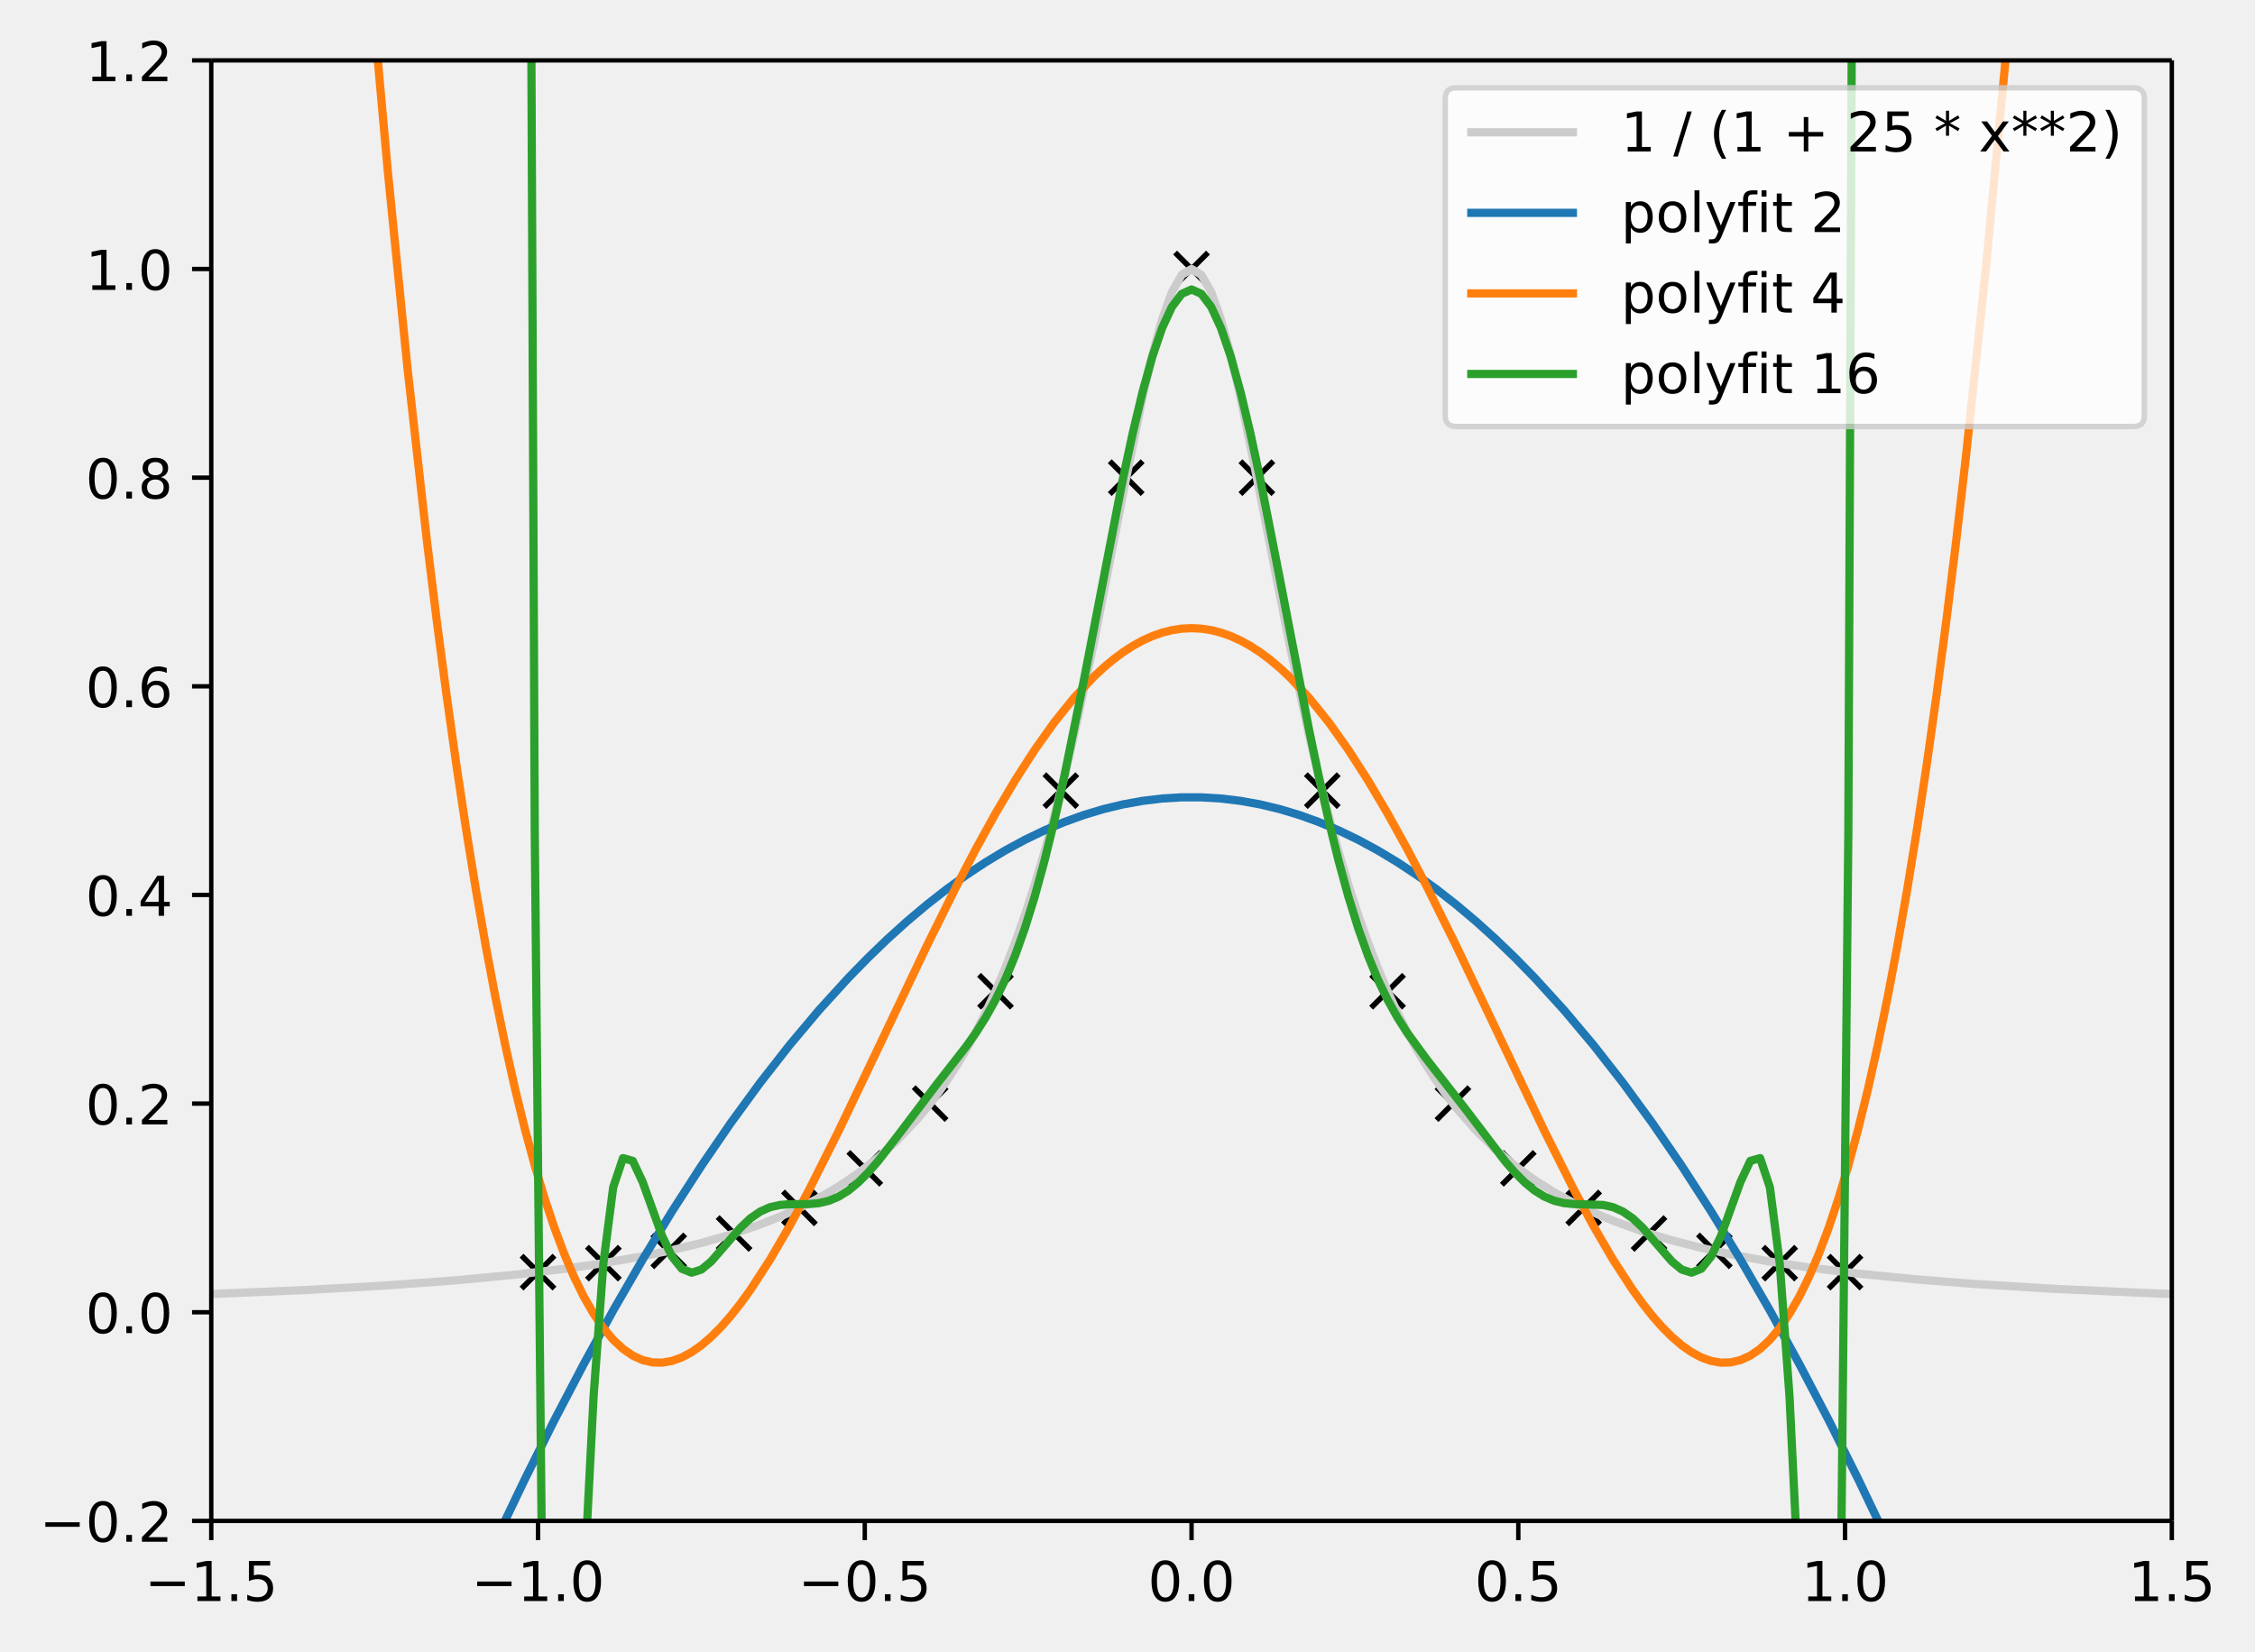
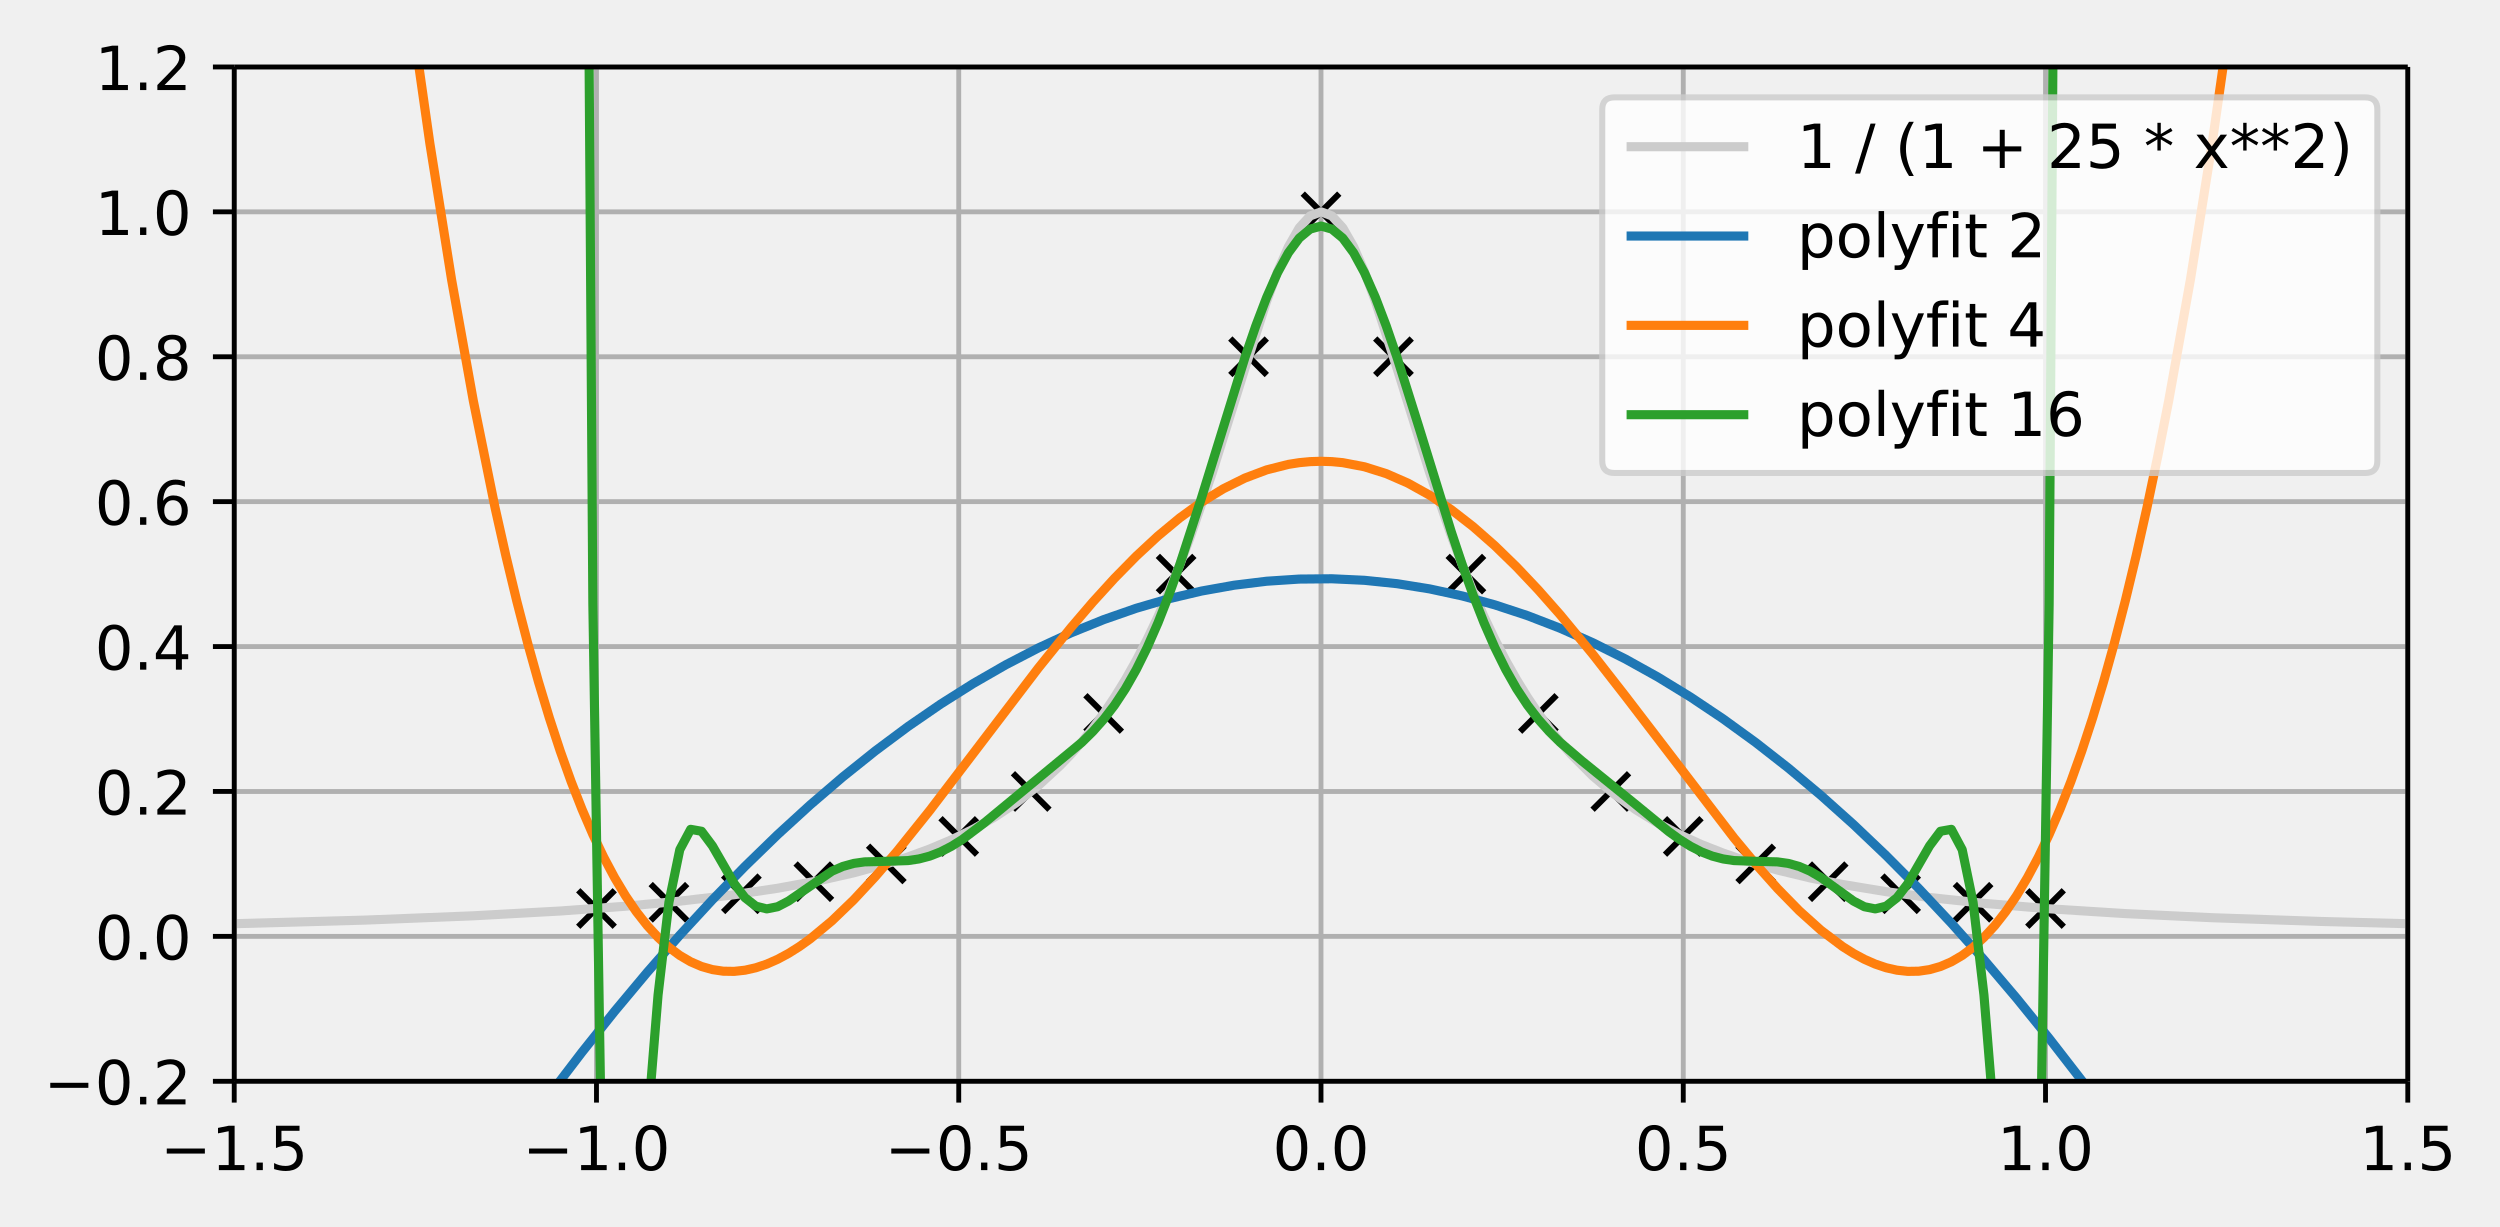
- <svg xmlns="http://www.w3.org/2000/svg" xmlns:xlink="http://www.w3.org/1999/xlink" height="401.319" viewBox="0 0 410.754 300.989" width="547.672">
+ <svg xmlns="http://www.w3.org/2000/svg" xmlns:xlink="http://www.w3.org/1999/xlink" height="268.711" viewBox="0 0 410.754 201.533" width="547.672">
  <defs>
    <style>*{stroke-linecap:butt;stroke-linejoin:round}</style>
  </defs>
  <g id="figure_1">
-     <path d="M0 300.99h410.754V0H0z" fill="none" id="patch_1" />
+     <path d="M0 201.533h410.754V0H0z" fill="none" id="patch_1" />
    <g id="axes_1">
-       <path d="M38.483 277.111h357.12V11H38.483z" fill="none" id="patch_2" />
+       <path d="M38.483 177.655h357.12V11H38.483z" fill="none" id="patch_2" />
      <g id="matplotlib.axis_1">
        <g id="xtick_1">
-           <g id="line2d_1">
-             <defs>
-               <path d="M0 0v3.5" id="m75a2a3ada4" stroke="#000" stroke-width=".8" />
-             </defs>
-             <use x="38.483" xlink:href="#m75a2a3ada4" y="277.111" stroke="#000" stroke-width=".8" />
+           <path clip-path="url(#p2f97c14845)" d="M38.483 177.655V11" fill="none" stroke="#b0b0b0" stroke-linecap="square" stroke-width=".8" id="line2d_1" />
+           <g id="line2d_2">
+             <defs>
+               <path d="M0 0v3.5" id="m88cfa66fb5" stroke="#000" stroke-width=".8" />
+             </defs>
+             <use x="38.483" xlink:href="#m88cfa66fb5" y="177.655" stroke="#000" stroke-width=".8" />
          </g>
          <g id="text_1">
            <defs>
              <path d="M10.594 35.5h62.593v-8.297H10.594z" id="DejaVuSans-8722" />
              <path d="M12.406 8.297h16.11v55.625l-17.532-3.516v8.985l17.438 3.515h9.86V8.296H54.39V0H12.406z" id="DejaVuSans-49" />
              <path d="M10.688 12.406H21V0H10.687z" id="DejaVuSans-46" />
              <path d="M10.797 72.906h38.719v-8.312H19.828v-17.86q2.14.735 4.281 1.094 2.157.36 4.313.36 12.203 0 19.328-6.688 7.14-6.688 7.14-18.11 0-11.765-7.328-18.296-7.328-6.516-20.656-6.516-4.593 0-9.36.781-4.75.782-9.827 2.344v9.922q4.39-2.39 9.078-3.563 4.687-1.171 9.906-1.171 8.453 0 13.375 4.437 4.938 4.438 4.938 12.063 0 7.609-4.938 12.047-4.922 4.453-13.375 4.453-3.953 0-7.89-.875-3.922-.875-8.016-2.735z" id="DejaVuSans-53" />
            </defs>
-             <g transform="matrix(.1 0 0 -.1 26.341 291.71)">
+             <g transform="matrix(.1 0 0 -.1 26.341 192.254)">
              <use xlink:href="#DejaVuSans-8722" />
              <use x="83.789" xlink:href="#DejaVuSans-49" />
              <use x="147.412" xlink:href="#DejaVuSans-46" />
              <use x="179.199" xlink:href="#DejaVuSans-53" />
            </g>
          </g>
        </g>
        <g id="xtick_2">
-           <use x="98.003" xlink:href="#m75a2a3ada4" y="277.111" stroke="#000" stroke-width=".8" id="line2d_2" />
+           <path clip-path="url(#p2f97c14845)" d="M98.003 177.655V11" fill="none" stroke="#b0b0b0" stroke-linecap="square" stroke-width=".8" id="line2d_3" />
+           <use x="98.003" xlink:href="#m88cfa66fb5" y="177.655" stroke="#000" stroke-width=".8" id="line2d_4" />
          <g id="text_2">
            <defs>
              <path d="M31.781 66.406q-7.61 0-11.453-7.5Q16.5 51.422 16.5 36.375q0-14.984 3.828-22.484 3.844-7.5 11.453-7.5 7.672 0 11.5 7.5 3.844 7.5 3.844 22.484 0 15.047-3.844 22.531-3.828 7.5-11.5 7.5zm0 7.813q12.266 0 18.735-9.703 6.468-9.688 6.468-28.141 0-18.406-6.468-28.11-6.47-9.687-18.735-9.687-12.25 0-18.718 9.688-6.47 9.703-6.47 28.109 0 18.453 6.47 28.14Q19.53 74.22 31.78 74.22z" id="DejaVuSans-48" />
            </defs>
-             <g transform="matrix(.1 0 0 -.1 85.861 291.71)">
+             <g transform="matrix(.1 0 0 -.1 85.861 192.254)">
              <use xlink:href="#DejaVuSans-8722" />
              <use x="83.789" xlink:href="#DejaVuSans-49" />
              <use x="147.412" xlink:href="#DejaVuSans-46" />
              <use x="179.199" xlink:href="#DejaVuSans-48" />
            </g>
          </g>
        </g>
        <g id="xtick_3">
-           <use x="157.523" xlink:href="#m75a2a3ada4" y="277.111" stroke="#000" stroke-width=".8" id="line2d_3" />
-           <g transform="matrix(.1 0 0 -.1 145.381 291.71)" id="text_3">
+           <path clip-path="url(#p2f97c14845)" d="M157.523 177.655V11" fill="none" stroke="#b0b0b0" stroke-linecap="square" stroke-width=".8" id="line2d_5" />
+           <use x="157.523" xlink:href="#m88cfa66fb5" y="177.655" stroke="#000" stroke-width=".8" id="line2d_6" />
+           <g transform="matrix(.1 0 0 -.1 145.381 192.254)" id="text_3">
            <use xlink:href="#DejaVuSans-8722" />
            <use x="83.789" xlink:href="#DejaVuSans-48" />
            <use x="147.412" xlink:href="#DejaVuSans-46" />
            <use x="179.199" xlink:href="#DejaVuSans-53" />
          </g>
        </g>
        <g id="xtick_4">
-           <use x="217.043" xlink:href="#m75a2a3ada4" y="277.111" stroke="#000" stroke-width=".8" id="line2d_4" />
-           <g transform="matrix(.1 0 0 -.1 209.091 291.71)" id="text_4">
+           <path clip-path="url(#p2f97c14845)" d="M217.043 177.655V11" fill="none" stroke="#b0b0b0" stroke-linecap="square" stroke-width=".8" id="line2d_7" />
+           <use x="217.043" xlink:href="#m88cfa66fb5" y="177.655" stroke="#000" stroke-width=".8" id="line2d_8" />
+           <g transform="matrix(.1 0 0 -.1 209.091 192.254)" id="text_4">
            <use xlink:href="#DejaVuSans-48" />
            <use x="63.623" xlink:href="#DejaVuSans-46" />
            <use x="95.41" xlink:href="#DejaVuSans-48" />
          </g>
        </g>
        <g id="xtick_5">
-           <use x="276.563" xlink:href="#m75a2a3ada4" y="277.111" stroke="#000" stroke-width=".8" id="line2d_5" />
-           <g transform="matrix(.1 0 0 -.1 268.611 291.71)" id="text_5">
+           <path clip-path="url(#p2f97c14845)" d="M276.563 177.655V11" fill="none" stroke="#b0b0b0" stroke-linecap="square" stroke-width=".8" id="line2d_9" />
+           <use x="276.563" xlink:href="#m88cfa66fb5" y="177.655" stroke="#000" stroke-width=".8" id="line2d_10" />
+           <g transform="matrix(.1 0 0 -.1 268.611 192.254)" id="text_5">
            <use xlink:href="#DejaVuSans-48" />
            <use x="63.623" xlink:href="#DejaVuSans-46" />
            <use x="95.41" xlink:href="#DejaVuSans-53" />
          </g>
        </g>
        <g id="xtick_6">
-           <use x="336.083" xlink:href="#m75a2a3ada4" y="277.111" stroke="#000" stroke-width=".8" id="line2d_6" />
-           <g transform="matrix(.1 0 0 -.1 328.131 291.71)" id="text_6">
+           <path clip-path="url(#p2f97c14845)" d="M336.083 177.655V11" fill="none" stroke="#b0b0b0" stroke-linecap="square" stroke-width=".8" id="line2d_11" />
+           <use x="336.083" xlink:href="#m88cfa66fb5" y="177.655" stroke="#000" stroke-width=".8" id="line2d_12" />
+           <g transform="matrix(.1 0 0 -.1 328.131 192.254)" id="text_6">
            <use xlink:href="#DejaVuSans-49" />
            <use x="63.623" xlink:href="#DejaVuSans-46" />
            <use x="95.41" xlink:href="#DejaVuSans-48" />
          </g>
        </g>
        <g id="xtick_7">
-           <use x="395.603" xlink:href="#m75a2a3ada4" y="277.111" stroke="#000" stroke-width=".8" id="line2d_7" />
-           <g transform="matrix(.1 0 0 -.1 387.651 291.71)" id="text_7">
+           <path clip-path="url(#p2f97c14845)" d="M395.603 177.655V11" fill="none" stroke="#b0b0b0" stroke-linecap="square" stroke-width=".8" id="line2d_13" />
+           <use x="395.603" xlink:href="#m88cfa66fb5" y="177.655" stroke="#000" stroke-width=".8" id="line2d_14" />
+           <g transform="matrix(.1 0 0 -.1 387.651 192.254)" id="text_7">
            <use xlink:href="#DejaVuSans-49" />
            <use x="63.623" xlink:href="#DejaVuSans-46" />
            <use x="95.41" xlink:href="#DejaVuSans-53" />
          </g>
        </g>
      </g>
      <g id="matplotlib.axis_2">
        <g id="ytick_1">
-           <g id="line2d_8">
-             <defs>
-               <path d="M0 0h-3.5" id="m1315af33a7" stroke="#000" stroke-width=".8" />
-             </defs>
-             <use x="38.483" xlink:href="#m1315af33a7" y="277.111" stroke="#000" stroke-width=".8" />
+           <path clip-path="url(#p2f97c14845)" d="M38.483 177.655h357.12" fill="none" stroke="#b0b0b0" stroke-linecap="square" stroke-width=".8" id="line2d_15" />
+           <g id="line2d_16">
+             <defs>
+               <path d="M0 0h-3.5" id="mf40fc03fe9" stroke="#000" stroke-width=".8" />
+             </defs>
+             <use x="38.483" xlink:href="#mf40fc03fe9" y="177.655" stroke="#000" stroke-width=".8" />
          </g>
          <g id="text_8">
            <defs>
              <path d="M19.188 8.297h34.421V0H7.33v8.297q5.609 5.812 15.296 15.594 9.703 9.797 12.188 12.64 4.734 5.313 6.609 9 1.89 3.688 1.89 7.25 0 5.813-4.078 9.469-4.078 3.672-10.625 3.672-4.64 0-9.797-1.61-5.14-1.609-11-4.89v9.969Q13.767 71.78 18.938 73q5.188 1.219 9.485 1.219 11.328 0 18.062-5.672 6.735-5.656 6.735-15.125 0-4.5-1.688-8.531-1.672-4.016-6.125-9.485-1.218-1.422-7.765-8.187-6.532-6.766-18.453-18.922z" id="DejaVuSans-50" />
            </defs>
-             <g transform="matrix(.1 0 0 -.1 7.2 280.91)">
+             <g transform="matrix(.1 0 0 -.1 7.2 181.454)">
              <use xlink:href="#DejaVuSans-8722" />
              <use x="83.789" xlink:href="#DejaVuSans-48" />
              <use x="147.412" xlink:href="#DejaVuSans-46" />
              <use x="179.199" xlink:href="#DejaVuSans-50" />
            </g>
          </g>
        </g>
        <g id="ytick_2">
-           <use x="38.483" xlink:href="#m1315af33a7" y="239.095" stroke="#000" stroke-width=".8" id="line2d_9" />
-           <g transform="matrix(.1 0 0 -.1 15.58 242.894)" id="text_9">
+           <path clip-path="url(#p2f97c14845)" d="M38.483 153.847h357.12" fill="none" stroke="#b0b0b0" stroke-linecap="square" stroke-width=".8" id="line2d_17" />
+           <use x="38.483" xlink:href="#mf40fc03fe9" y="153.847" stroke="#000" stroke-width=".8" id="line2d_18" />
+           <g transform="matrix(.1 0 0 -.1 15.58 157.646)" id="text_9">
            <use xlink:href="#DejaVuSans-48" />
            <use x="63.623" xlink:href="#DejaVuSans-46" />
            <use x="95.41" xlink:href="#DejaVuSans-48" />
          </g>
        </g>
        <g id="ytick_3">
-           <use x="38.483" xlink:href="#m1315af33a7" y="201.079" stroke="#000" stroke-width=".8" id="line2d_10" />
-           <g transform="matrix(.1 0 0 -.1 15.58 204.878)" id="text_10">
+           <path clip-path="url(#p2f97c14845)" d="M38.483 130.04h357.12" fill="none" stroke="#b0b0b0" stroke-linecap="square" stroke-width=".8" id="line2d_19" />
+           <use x="38.483" xlink:href="#mf40fc03fe9" y="130.039" stroke="#000" stroke-width=".8" id="line2d_20" />
+           <g transform="matrix(.1 0 0 -.1 15.58 133.838)" id="text_10">
            <use xlink:href="#DejaVuSans-48" />
            <use x="63.623" xlink:href="#DejaVuSans-46" />
            <use x="95.41" xlink:href="#DejaVuSans-50" />
          </g>
        </g>
        <g id="ytick_4">
-           <use x="38.483" xlink:href="#m1315af33a7" y="163.063" stroke="#000" stroke-width=".8" id="line2d_11" />
+           <path clip-path="url(#p2f97c14845)" d="M38.483 106.231h357.12" fill="none" stroke="#b0b0b0" stroke-linecap="square" stroke-width=".8" id="line2d_21" />
+           <use x="38.483" xlink:href="#mf40fc03fe9" y="106.231" stroke="#000" stroke-width=".8" id="line2d_22" />
          <g id="text_11">
            <defs>
              <path d="M37.797 64.313L12.89 25.39h24.906zm-2.594 8.593H47.61V25.391h10.407v-8.203H47.609V0h-9.812v17.188H4.89v9.515z" id="DejaVuSans-52" />
            </defs>
-             <g transform="matrix(.1 0 0 -.1 15.58 166.862)">
+             <g transform="matrix(.1 0 0 -.1 15.58 110.03)">
              <use xlink:href="#DejaVuSans-48" />
              <use x="63.623" xlink:href="#DejaVuSans-46" />
              <use x="95.41" xlink:href="#DejaVuSans-52" />
            </g>
          </g>
        </g>
        <g id="ytick_5">
-           <use x="38.483" xlink:href="#m1315af33a7" y="125.047" stroke="#000" stroke-width=".8" id="line2d_12" />
+           <path clip-path="url(#p2f97c14845)" d="M38.483 82.423h357.12" fill="none" stroke="#b0b0b0" stroke-linecap="square" stroke-width=".8" id="line2d_23" />
+           <use x="38.483" xlink:href="#mf40fc03fe9" y="82.423" stroke="#000" stroke-width=".8" id="line2d_24" />
          <g id="text_12">
            <defs>
              <path d="M33.016 40.375q-6.641 0-10.532-4.547-3.875-4.531-3.875-12.437 0-7.86 3.875-12.438 3.891-4.562 10.532-4.562 6.64 0 10.515 4.562 3.875 4.578 3.875 12.438 0 7.906-3.875 12.437-3.875 4.547-10.515 4.547zm19.578 30.922v-8.984q-3.719 1.75-7.5 2.671-3.782.938-7.5.938-9.766 0-14.922-6.594-5.14-6.594-5.875-19.922 2.875 4.25 7.219 6.516 4.359 2.266 9.578 2.266 10.984 0 17.36-6.672 6.374-6.657 6.374-18.125 0-11.235-6.64-18.032-6.641-6.78-17.672-6.78-12.657 0-19.344 9.687-6.688 9.703-6.688 28.109 0 17.281 8.204 27.563 8.203 10.28 22.015 10.28 3.719 0 7.5-.734t7.89-2.187z" id="DejaVuSans-54" />
            </defs>
-             <g transform="matrix(.1 0 0 -.1 15.58 128.846)">
+             <g transform="matrix(.1 0 0 -.1 15.58 86.222)">
              <use xlink:href="#DejaVuSans-48" />
              <use x="63.623" xlink:href="#DejaVuSans-46" />
              <use x="95.41" xlink:href="#DejaVuSans-54" />
            </g>
          </g>
        </g>
        <g id="ytick_6">
-           <use x="38.483" xlink:href="#m1315af33a7" y="87.031" stroke="#000" stroke-width=".8" id="line2d_13" />
+           <path clip-path="url(#p2f97c14845)" d="M38.483 58.615h357.12" fill="none" stroke="#b0b0b0" stroke-linecap="square" stroke-width=".8" id="line2d_25" />
+           <use x="38.483" xlink:href="#mf40fc03fe9" y="58.615" stroke="#000" stroke-width=".8" id="line2d_26" />
          <g id="text_13">
            <defs>
              <path d="M31.781 34.625q-7.031 0-11.062-3.766-4.016-3.765-4.016-10.343 0-6.594 4.016-10.36Q24.75 6.391 31.78 6.391q7.032 0 11.078 3.78 4.063 3.798 4.063 10.345 0 6.578-4.031 10.343-4.016 3.766-11.11 3.766zm-9.86 4.188q-6.343 1.562-9.89 5.906Q8.5 49.079 8.5 55.329q0 8.733 6.219 13.812 6.234 5.078 17.062 5.078 10.89 0 17.094-5.078 6.203-5.079 6.203-13.813 0-6.25-3.547-10.61-3.531-4.343-9.828-5.906 7.125-1.656 11.094-6.5 3.984-4.828 3.984-11.796 0-10.61-6.468-16.282-6.47-5.656-18.532-5.656-12.047 0-18.531 5.656-6.469 5.672-6.469 16.282 0 6.968 4 11.797 4.016 4.843 11.14 6.5zM18.314 54.39q0-5.657 3.53-8.828 3.548-3.172 9.938-3.172 6.36 0 9.938 3.172 3.593 3.171 3.593 8.828 0 5.672-3.593 8.843-3.578 3.172-9.938 3.172-6.39 0-9.937-3.172-3.532-3.172-3.532-8.843z" id="DejaVuSans-56" />
            </defs>
-             <g transform="matrix(.1 0 0 -.1 15.58 90.83)">
+             <g transform="matrix(.1 0 0 -.1 15.58 62.414)">
              <use xlink:href="#DejaVuSans-48" />
              <use x="63.623" xlink:href="#DejaVuSans-46" />
              <use x="95.41" xlink:href="#DejaVuSans-56" />
            </g>
          </g>
        </g>
        <g id="ytick_7">
-           <use x="38.483" xlink:href="#m1315af33a7" y="49.015" stroke="#000" stroke-width=".8" id="line2d_14" />
-           <g transform="matrix(.1 0 0 -.1 15.58 52.814)" id="text_14">
+           <path clip-path="url(#p2f97c14845)" d="M38.483 34.807h357.12" fill="none" stroke="#b0b0b0" stroke-linecap="square" stroke-width=".8" id="line2d_27" />
+           <use x="38.483" xlink:href="#mf40fc03fe9" y="34.807" stroke="#000" stroke-width=".8" id="line2d_28" />
+           <g transform="matrix(.1 0 0 -.1 15.58 38.606)" id="text_14">
            <use xlink:href="#DejaVuSans-49" />
            <use x="63.623" xlink:href="#DejaVuSans-46" />
            <use x="95.41" xlink:href="#DejaVuSans-48" />
          </g>
        </g>
        <g id="ytick_8">
-           <use x="38.483" xlink:href="#m1315af33a7" y="10.999" stroke="#000" stroke-width=".8" id="line2d_15" />
+           <path clip-path="url(#p2f97c14845)" d="M38.483 11h357.12" fill="none" stroke="#b0b0b0" stroke-linecap="square" stroke-width=".8" id="line2d_29" />
+           <use x="38.483" xlink:href="#mf40fc03fe9" y="10.999" stroke="#000" stroke-width=".8" id="line2d_30" />
          <g transform="matrix(.1 0 0 -.1 15.58 14.798)" id="text_15">
            <use xlink:href="#DejaVuSans-49" />
            <use x="63.623" xlink:href="#DejaVuSans-46" />
            <use x="95.41" xlink:href="#DejaVuSans-50" />
          </g>
        </g>
      </g>
-       <g id="line2d_16">
+       <g id="line2d_31">
        <defs>
-           <path d="M-3 3l6-6m-6 0l6 6" id="m78d2aa4b4c" stroke="#000" />
+           <path d="M-3 3l6-6m-6 0l6 6" id="m0c14b95875" stroke="#000" />
        </defs>
-         <g clip-path="url(#p981ac615dd)" stroke="#000">
-           <use x="98.003" xlink:href="#m78d2aa4b4c" y="231.784" />
-           <use x="109.907" xlink:href="#m78d2aa4b4c" y="230.15" />
-           <use x="121.811" xlink:href="#m78d2aa4b4c" y="227.914" />
-           <use x="133.715" xlink:href="#m78d2aa4b4c" y="224.75" />
-           <use x="145.619" xlink:href="#m78d2aa4b4c" y="220.087" />
-           <use x="157.523" xlink:href="#m78d2aa4b4c" y="212.877" />
-           <use x="169.427" xlink:href="#m78d2aa4b4c" y="201.079" />
-           <use x="181.331" xlink:href="#m78d2aa4b4c" y="180.609" />
-           <use x="193.235" xlink:href="#m78d2aa4b4c" y="144.055" />
-           <use x="205.139" xlink:href="#m78d2aa4b4c" y="87.031" />
-           <use x="217.043" xlink:href="#m78d2aa4b4c" y="49.015" />
-           <use x="228.947" xlink:href="#m78d2aa4b4c" y="87.031" />
-           <use x="240.851" xlink:href="#m78d2aa4b4c" y="144.055" />
-           <use x="252.755" xlink:href="#m78d2aa4b4c" y="180.609" />
-           <use x="264.659" xlink:href="#m78d2aa4b4c" y="201.079" />
-           <use x="276.563" xlink:href="#m78d2aa4b4c" y="212.877" />
-           <use x="288.467" xlink:href="#m78d2aa4b4c" y="220.087" />
-           <use x="300.371" xlink:href="#m78d2aa4b4c" y="224.75" />
-           <use x="312.275" xlink:href="#m78d2aa4b4c" y="227.914" />
-           <use x="324.179" xlink:href="#m78d2aa4b4c" y="230.15" />
-           <use x="336.083" xlink:href="#m78d2aa4b4c" y="231.784" />
+         <g clip-path="url(#p2f97c14845)" stroke="#000">
+           <use x="98.003" xlink:href="#m0c14b95875" y="149.269" />
+           <use x="109.907" xlink:href="#m0c14b95875" y="148.245" />
+           <use x="121.811" xlink:href="#m0c14b95875" y="146.845" />
+           <use x="133.715" xlink:href="#m0c14b95875" y="144.863" />
+           <use x="145.619" xlink:href="#m0c14b95875" y="141.943" />
+           <use x="157.523" xlink:href="#m0c14b95875" y="137.428" />
+           <use x="169.427" xlink:href="#m0c14b95875" y="130.039" />
+           <use x="181.331" xlink:href="#m0c14b95875" y="117.22" />
+           <use x="193.235" xlink:href="#m0c14b95875" y="94.327" />
+           <use x="205.139" xlink:href="#m0c14b95875" y="58.615" />
+           <use x="217.043" xlink:href="#m0c14b95875" y="34.807" />
+           <use x="228.947" xlink:href="#m0c14b95875" y="58.615" />
+           <use x="240.851" xlink:href="#m0c14b95875" y="94.327" />
+           <use x="252.755" xlink:href="#m0c14b95875" y="117.22" />
+           <use x="264.659" xlink:href="#m0c14b95875" y="130.039" />
+           <use x="276.563" xlink:href="#m0c14b95875" y="137.428" />
+           <use x="288.467" xlink:href="#m0c14b95875" y="141.943" />
+           <use x="300.371" xlink:href="#m0c14b95875" y="144.863" />
+           <use x="312.275" xlink:href="#m0c14b95875" y="146.845" />
+           <use x="324.179" xlink:href="#m0c14b95875" y="148.245" />
+           <use x="336.083" xlink:href="#m0c14b95875" y="149.269" />
        </g>
      </g>
-       <path clip-path="url(#p981ac615dd)" d="M38.483 235.775l17.856-.762 14.285-.814 12.499-.927 10.713-1.019 8.928-1.065 7.143-1.038 7.142-1.252 5.357-1.117 5.357-1.305 5.357-1.539 5.356-1.828 3.572-1.416 3.57-1.606 3.572-1.828 3.571-2.093 3.571-2.406 3.572-2.783 3.57-3.235 3.572-3.782 1.786-2.13 1.785-2.314 1.786-2.515 1.785-2.736 1.786-2.981 1.786-3.251 1.785-3.549 1.786-3.875 1.785-4.234 1.786-4.624 1.786-5.05 1.785-5.507 1.786-5.996 1.785-6.51 1.786-7.038 1.786-7.571 3.57-16.635 5.358-27.358 3.57-17.636 1.786-7.74 1.786-6.536 1.786-4.976 1.785-3.12 1.786-1.063 1.785 1.063 1.786 3.12 1.786 4.976 1.785 6.536 1.786 7.74 3.571 17.636 5.357 27.358 3.571 16.635 1.786 7.57 1.785 7.04 1.786 6.509 1.785 5.996 1.786 5.507 1.786 5.05 1.785 4.624 1.786 4.234 1.785 3.875 1.786 3.549 1.786 3.25 1.785 2.982 1.786 2.736 1.785 2.515 1.786 2.313 3.571 4.097 3.571 3.495 3.572 2.999 3.57 2.586 3.572 2.243 3.571 1.954 3.571 1.713 3.572 1.506 5.356 1.941 5.357 1.628 5.357 1.378 5.357 1.175 7.142 1.315 7.143 1.087 8.928 1.112 10.713 1.06 10.714.84 14.285.872 16.07.74 5.357.205" fill="none" stroke="#ccc" stroke-linecap="square" stroke-width="1.5" id="line2d_17" />
-       <path clip-path="url(#p981ac615dd)" d="M80.661 301.99l4.247-9.617 5.357-11.687 5.357-11.204 5.357-10.72 5.357-10.236 5.356-9.752 5.357-9.27 5.357-8.785 5.357-8.302 5.357-7.818 5.356-7.335 5.357-6.851 5.357-6.367 5.357-5.884 3.571-3.654 3.571-3.44 3.571-3.223 3.572-3.01 3.57-2.793 3.572-2.58 3.571-2.364 3.571-2.15 3.572-1.934 3.57-1.72 3.572-1.504 3.571-1.29 3.571-1.074 3.572-.86 3.57-.645 3.572-.43 3.571-.214h3.571l3.572.215 3.57.43 3.572.644 3.571.86 3.571 1.075 3.572 1.29 3.57 1.504 3.572 1.72 3.571 1.934 3.571 2.149 3.572 2.364 3.57 2.58 3.572 2.794 3.571 3.009 3.571 3.224 3.572 3.439 3.57 3.654 5.358 5.884 5.356 6.367 5.357 6.851 5.357 7.335 5.357 7.818 5.357 8.302 5.356 8.785 5.357 9.27 5.357 9.752 5.357 10.236 5.357 10.72 5.356 11.204 5.357 11.687 4.247 9.616" fill="none" stroke="#1f77b4" stroke-linecap="square" stroke-width="1.5" id="line2d_18" />
-       <path clip-path="url(#p981ac615dd)" d="M67.745-1l2.879 32.025 3.57 35.767 3.572 31.788 1.786 14.475 1.785 13.566 1.786 12.686 1.785 11.833 1.786 11.009 1.786 10.21 1.785 9.44 1.786 8.694 1.785 7.975 1.786 7.28 1.786 6.614 1.785 5.969 1.786 5.35 1.785 4.754 1.786 4.183 1.786 3.636 1.785 3.11 1.786 2.607 1.785 2.127 1.786 1.668 1.786 1.231 1.785.816 1.786.42 1.785.046 1.786-.309 1.786-.644 1.785-.96 1.786-1.256 1.785-1.535 1.786-1.794 1.786-2.037 1.785-2.262 1.786-2.47 3.571-5.496 3.571-6.13 3.571-6.643 5.357-10.667 7.143-14.965 8.928-18.791 5.356-10.795 3.572-6.837 3.57-6.468 3.572-6.038 3.571-5.553 3.571-5.017 3.572-4.438 3.57-3.819 1.786-1.667 1.786-1.502 1.786-1.332 1.785-1.16 1.786-.986 1.785-.809 1.786-.63 1.786-.453 1.785-.271 1.786-.09 1.785.09 1.786.271 1.786.452 1.785.631 1.786.81 1.785.985 1.786 1.16 1.786 1.332 1.785 1.502 1.786 1.667 3.571 3.82 3.571 4.437 3.571 5.017 3.572 5.553 3.57 6.038 3.572 6.468 3.571 6.837 5.357 10.795 7.142 15.002 8.928 18.754 5.357 10.667 3.571 6.642 3.572 6.131 3.57 5.496 1.786 2.47 1.786 2.262 1.786 2.037 1.785 1.794 1.786 1.535 1.785 1.257 1.786.96 1.786.643 1.785.31 1.786-.046 1.785-.42 1.786-.817 1.786-1.231 1.785-1.668 1.786-2.127 1.785-2.608 1.786-3.11 1.786-3.635 1.785-4.183 1.786-4.754 1.785-5.35 1.786-5.97 1.786-6.612 1.785-7.281 1.786-7.975 1.785-8.694 1.786-9.44 1.786-10.21 1.785-11.009 1.786-11.833 1.785-12.686 1.786-13.566 1.786-14.475 1.785-15.41 3.571-33.749 3.572-37.846L366.34-1" fill="none" stroke="#ff7f0e" stroke-linecap="square" stroke-width="1.5" id="line2d_19" />
-       <path clip-path="url(#p981ac615dd)" d="M96.744-1l.664 152.972 1.487 150.017m6.906 0l.535-12.57 1.785-34.959 1.786-24.303 1.785-13.81 1.786-5.333 1.786.507 1.785 3.816 3.571 9.89 1.786 3.721 1.786 2.224 1.785.714 1.786-.567 1.785-1.484 5.357-6.174 1.786-1.675 1.785-1.237 1.786-.79 1.786-.407 1.785-.138 3.571-.032 1.786-.171 1.786-.426 1.785-.751 1.786-1.111 1.785-1.467 1.786-1.79 1.786-2.053 3.57-4.607 7.143-9.435 5.357-6.868 1.786-2.526 1.785-2.81 1.786-3.206 1.785-3.716 1.786-4.324 1.786-5.012 1.785-5.754 1.786-6.517 1.785-7.262 1.786-7.95 3.571-17.548 7.143-36.839 1.785-8.31 1.786-7.488 1.785-6.455 1.786-5.232 1.786-3.855 1.785-2.36 1.786-.796 1.785.795 1.786 2.361 1.786 3.855 1.785 5.232 1.786 6.455 1.785 7.489 1.786 8.31 3.571 18.16 5.357 27.68 1.786 8.545 1.785 7.951 1.786 7.262 1.785 6.517 1.786 5.754 1.786 5.012 1.785 4.324 1.786 3.716 1.785 3.207 1.786 2.81 3.571 4.874 7.143 9.156 7.142 9.405 1.786 2.053 1.785 1.79 1.786 1.467 1.785 1.11 1.786.752 1.786.426 1.785.171 5.357.17 1.786.407 1.785.79 1.786 1.237 1.785 1.675 5.357 6.174 1.786 1.484 1.785.567 1.786-.714 1.786-2.224 1.785-3.722 3.571-9.89 1.786-3.815 1.786-.507 1.785 5.334 1.786 13.81 1.785 24.302 2.321 47.53m6.906 0l1.487-150.018L337.341-1" fill="none" stroke="#2ca02c" stroke-linecap="square" stroke-width="1.5" id="line2d_20" />
-       <path d="M38.483 277.111V11" fill="none" stroke="#000" stroke-linecap="square" stroke-width=".8" id="patch_3" />
-       <path d="M395.603 277.111V11" fill="none" stroke="#000" stroke-linecap="square" stroke-width=".8" id="patch_4" />
-       <path d="M38.483 277.111h357.12" fill="none" stroke="#000" stroke-linecap="square" stroke-width=".8" id="patch_5" />
+       <path clip-path="url(#p2f97c14845)" d="M38.483 151.768l21.427-.592 17.856-.708 14.285-.788 10.713-.785 8.928-.832 8.928-1.056 7.143-1.063 7.142-1.323 5.357-1.215 5.357-1.463 3.571-1.145 3.571-1.31 3.571-1.507 3.572-1.743 3.57-2.026 3.572-2.368 3.571-2.784 3.571-3.288 1.786-1.867 1.786-2.036 1.785-2.223 1.786-2.426 1.785-2.652 1.786-2.896 1.786-3.163 1.785-3.449 1.786-3.755 1.785-4.076 1.786-4.408 1.786-4.742 3.57-10.417 5.358-17.134 3.57-11.045 1.786-4.847 1.786-4.093 1.786-3.116 1.785-1.954 1.786-.666 1.785.666 1.786 1.954 1.786 3.116 1.785 4.093 1.786 4.847 3.571 11.045 5.357 17.134 3.571 10.417 1.786 4.742 1.785 4.408 1.786 4.076 1.785 3.755 1.786 3.45 1.786 3.162 1.785 2.896 1.786 2.652 1.785 2.426 1.786 2.223 1.786 2.036 3.57 3.58 3.572 3.024 3.571 2.566 3.571 2.189 3.572 1.877 3.57 1.62 3.572 1.404 3.571 1.225 5.357 1.559 5.357 1.291 5.357 1.08 7.142 1.184 7.142.957 8.928.958 10.714.893 12.5.792 14.284.677 17.856.617 14.285.37" fill="none" stroke="#ccc" stroke-linecap="square" stroke-width="1.5" id="line2d_32" />
+       <path clip-path="url(#p2f97c14845)" d="M74.346 202.533l5.206-7.698 5.356-7.622 5.357-7.32 5.357-7.015 5.357-6.714 5.357-6.41 5.356-6.108 5.357-5.805 5.357-5.502 5.357-5.2 5.357-4.896 5.356-4.593 5.357-4.29 5.357-3.988 5.357-3.685 5.357-3.382 5.356-3.08 5.357-2.775 5.357-2.474 5.357-2.17 5.357-1.868 5.356-1.565 5.357-1.262 5.357-.959 5.357-.656 5.357-.353 5.356-.05 5.357.252 5.357.555 5.357.858 5.357 1.16 5.356 1.465 5.357 1.766 5.357 2.07 5.357 2.372 5.357 2.676 5.356 2.978 5.357 3.28 5.357 3.585 5.357 3.887 5.357 4.19 5.356 4.492 5.357 4.795 5.357 5.098 5.357 5.401 5.357 5.704 5.356 6.007 5.357 6.31 5.357 6.612 5.357 6.915 5.357 7.219 5.356 7.52 6.991 10.273" fill="none" stroke="#1f77b4" stroke-linecap="square" stroke-width="1.5" id="line2d_33" />
+       <path clip-path="url(#p2f97c14845)" d="M67.122-1l3.502 24.54 3.57 22.4 3.572 19.908 3.571 17.56 1.786 7.945 1.785 7.411 1.786 6.895 1.786 6.394 1.785 5.911 1.786 5.445 1.785 4.995 1.786 4.56 1.786 4.141 1.785 3.738 1.786 3.35 1.785 2.978 1.786 2.62 1.786 2.277 1.785 1.947 1.786 1.633 1.785 1.332 1.786 1.045 1.786.771 1.785.51 1.786.264 1.785.029 1.786-.194 1.786-.403 1.785-.6 1.786-.788 1.785-.961 1.786-1.124 1.786-1.276 3.57-2.963 3.572-3.442 3.571-3.84 3.571-4.16 5.357-6.68 7.143-9.371 10.713-14.06 5.357-6.636 3.571-4.171 3.571-3.921 3.572-3.634 3.57-3.313 3.572-2.964 3.571-2.588 3.571-2.19 3.572-1.775 3.57-1.344 3.572-.902 1.786-.283 1.785-.17 1.786-.057 1.785.057 1.786.17 3.571.678 3.571 1.124 3.572 1.561 3.57 1.985 3.572 2.391 3.571 2.78 3.571 3.141 3.572 3.478 3.57 3.781 3.572 4.051 5.357 6.496 5.357 6.867 17.856 23.323 3.57 4.292 3.572 4.01 3.571 3.65 3.571 3.213 3.572 2.692 1.785 1.124 1.786.961 1.785.787 1.786.601 1.786.403 1.785.194 1.786-.029 1.785-.263 1.786-.51 1.786-.772 1.785-1.045 1.786-1.332 1.785-1.633 1.786-1.947 1.786-2.277 1.785-2.62 1.786-2.977 1.785-3.35 1.786-3.739 1.786-4.141 1.785-4.56 1.786-4.995 1.785-5.445 1.786-5.911 1.786-6.394 1.785-6.895 1.786-7.41 1.785-7.945 1.786-8.496 1.786-9.065 3.57-19.908 3.572-22.4L366.964-1" fill="none" stroke="#ff7f0e" stroke-linecap="square" stroke-width="1.5" id="line2d_34" />
+       <path clip-path="url(#p2f97c14845)" d="M96.713-1l.695 100.285 1.634 103.248m6.127 0l1.167-17.17 1.785-21.893 1.786-15.22 1.785-8.649 1.786-3.34 1.786.318 1.785 2.39 3.571 6.193 1.786 2.33 1.786 1.393 1.785.447 1.786-.355 1.785-.93 7.143-4.915 1.785-.774 1.786-.495 1.786-.255 3.57-.091 3.572-.123 1.786-.266 1.785-.47 1.786-.696 1.785-.92 1.786-1.12 3.571-2.692 16.07-13.27 1.786-1.76 1.786-2.009 1.785-2.327 1.786-2.708 1.786-3.139 1.785-3.603 1.786-4.081 1.785-4.548 1.786-4.98 3.571-10.989 7.143-23.07 1.785-5.205 1.786-4.69 1.785-4.042 1.786-3.277 1.786-2.414 1.785-1.478 1.786-.498 1.785.498 1.786 1.478 1.786 2.414 1.785 3.277 1.786 4.043 1.785 4.69 1.786 5.203 3.571 11.374 5.357 17.335 1.786 5.351 1.785 4.98 1.786 4.548 1.785 4.08 1.786 3.604 1.786 3.14 1.785 2.707 1.786 2.327 1.785 2.009 1.786 1.76 3.571 3.052 8.928 7.233 5.357 4.39 1.786 1.287 1.785 1.12 1.786.92 1.785.695 1.786.47 1.786.267 3.57.123 3.572.09 1.786.256 1.785.495 1.786.774 1.785 1.05 5.357 3.866 1.786.93 1.785.354 1.786-.447 1.786-1.393 1.785-2.33 3.571-6.194 1.786-2.39 1.786-.317 1.785 3.34 1.786 8.649 1.785 15.22 1.786 21.894 1.167 17.17m6.127 0l1.634-103.249L337.372-1" fill="none" stroke="#2ca02c" stroke-linecap="square" stroke-width="1.5" id="line2d_35" />
+       <path d="M38.483 177.655V11" fill="none" stroke="#000" stroke-linecap="square" stroke-width=".8" id="patch_3" />
+       <path d="M395.603 177.655V11" fill="none" stroke="#000" stroke-linecap="square" stroke-width=".8" id="patch_4" />
+       <path d="M38.483 177.655h357.12" fill="none" stroke="#000" stroke-linecap="square" stroke-width=".8" id="patch_5" />
      <path d="M38.483 11h357.12" fill="none" stroke="#000" stroke-linecap="square" stroke-width=".8" id="patch_6" />
      <g id="legend_1">
        <path d="M265.251 77.712h123.352q2 0 2-2V17.999q0-2-2-2H265.25q-2 0-2 2v57.713q0 2 2 2z" fill="#fff" opacity=".8" stroke="#ccc" id="patch_7" />
-         <path d="M267.251 24.098h20" fill="none" stroke="#ccc" stroke-linecap="square" stroke-width="1.5" id="line2d_21" />
+         <path d="M267.251 24.098h20" fill="none" stroke="#ccc" stroke-linecap="square" stroke-width="1.5" id="line2d_36" />
        <g id="text_16">
          <defs>
            <path d="M25.39 72.906h8.297L8.297-9.28H0z" id="DejaVuSans-47" />
            <path d="M31 75.875q-6.531-11.219-9.719-22.219-3.172-10.984-3.172-22.265 0-11.266 3.203-22.328Q24.517-2 31-13.188h-7.813Q15.875-1.704 12.235 9.375q-3.64 11.078-3.64 22.016 0 10.89 3.61 21.922 3.624 11.046 10.983 22.562z" id="DejaVuSans-40" />
            <path d="M46 62.703V35.5h27.188v-8.297H46V0h-8.203v27.203H10.594V35.5h27.203v27.203z" id="DejaVuSans-43" />
            <path d="M47.016 60.89L29.5 51.423l17.516-9.531-2.828-4.782-16.407 9.907V28.609H22.22v18.407L5.812 37.109l-2.828 4.782 17.532 9.53-17.532 9.47 2.829 4.828 16.406-9.906v18.406h5.562V55.813l16.407 9.906z" id="DejaVuSans-42" />
            <path d="M54.89 54.688l-19.78-26.61L55.905 0H45.313L29.39 21.484 13.484 0H2.875l21.25 28.61L4.687 54.687h10.594l14.5-19.485 14.5 19.484z" id="DejaVuSans-120" />
            <path d="M8.016 75.875h7.812q7.313-11.516 10.953-22.563 3.64-11.03 3.64-21.921 0-10.938-3.64-22.016-3.64-11.078-10.953-22.563H8.016Q14.5-2 17.703 9.063q3.203 11.063 3.203 22.329 0 11.28-3.203 22.265-3.203 11-9.687 22.219z" id="DejaVuSans-41" />
          </defs>
          <g transform="matrix(.1 0 0 -.1 295.251 27.598)">
            <use xlink:href="#DejaVuSans-49" />
            <use x="63.623" xlink:href="#DejaVuSans-32" />
            <use x="95.41" xlink:href="#DejaVuSans-47" />
            <use x="129.102" xlink:href="#DejaVuSans-32" />
            <use x="160.889" xlink:href="#DejaVuSans-40" />
            <use x="199.902" xlink:href="#DejaVuSans-49" />
            <use x="263.525" xlink:href="#DejaVuSans-32" />
            <use x="295.313" xlink:href="#DejaVuSans-43" />
            <use x="379.102" xlink:href="#DejaVuSans-32" />
            <use x="410.889" xlink:href="#DejaVuSans-50" />
            <use x="474.512" xlink:href="#DejaVuSans-53" />
            <use x="538.135" xlink:href="#DejaVuSans-32" />
            <use x="569.922" xlink:href="#DejaVuSans-42" />
            <use x="619.922" xlink:href="#DejaVuSans-32" />
            <use x="651.709" xlink:href="#DejaVuSans-120" />
            <use x="710.889" xlink:href="#DejaVuSans-42" />
            <use x="760.889" xlink:href="#DejaVuSans-42" />
            <use x="810.889" xlink:href="#DejaVuSans-50" />
            <use x="874.512" xlink:href="#DejaVuSans-41" />
          </g>
        </g>
-         <path d="M267.251 38.776h20" fill="none" stroke="#1f77b4" stroke-linecap="square" stroke-width="1.5" id="line2d_23" />
+         <path d="M267.251 38.776h20" fill="none" stroke="#1f77b4" stroke-linecap="square" stroke-width="1.5" id="line2d_38" />
        <g id="text_17">
          <defs>
            <path d="M18.11 8.203v-29H9.077v75.484h9.031v-8.296q2.844 4.875 7.157 7.234Q29.594 56 35.594 56q9.968 0 16.187-7.906 6.235-7.907 6.235-20.797T51.78 6.484q-6.218-7.906-16.187-7.906-6 0-10.328 2.375-4.313 2.375-7.157 7.25zm30.578 19.094q0 9.906-4.079 15.547-4.078 5.64-11.203 5.64-7.14 0-11.218-5.64-4.079-5.64-4.079-15.547 0-9.906 4.078-15.547 4.079-5.64 11.22-5.64 7.124 0 11.202 5.64t4.078 15.547z" id="DejaVuSans-112" />
            <path d="M30.61 48.39q-7.22 0-11.422-5.64-4.204-5.64-4.204-15.453 0-9.813 4.172-15.453 4.188-5.64 11.453-5.64 7.188 0 11.375 5.655 4.203 5.672 4.203 15.438 0 9.719-4.203 15.406-4.187 5.688-11.375 5.688zm0 7.61q11.718 0 18.406-7.625 6.703-7.61 6.703-21.078 0-13.422-6.703-21.078-6.688-7.64-18.407-7.64-11.765 0-18.437 7.64-6.656 7.656-6.656 21.078 0 13.469 6.656 21.078Q18.844 56 30.609 56z" id="DejaVuSans-111" />
            <path d="M9.422 75.984h8.984V0H9.422z" id="DejaVuSans-108" />
            <path d="M32.172-5.078q-3.797-9.766-7.422-12.735-3.61-2.984-9.656-2.984H7.906v7.516h5.282q3.703 0 5.75 1.765Q21-9.766 23.483-3.219l1.61 4.094-22.11 53.813H12.5l17.094-42.766 17.093 42.766h9.516z" id="DejaVuSans-121" />
            <path d="M37.11 75.984V68.5h-8.594q-4.828 0-6.72-1.953-1.874-1.953-1.874-7.031v-4.828h14.797v-6.985H19.922V0H10.89v47.703H2.297v6.984h8.594V58.5q0 9.125 4.25 13.297 4.25 4.187 13.468 4.187z" id="DejaVuSans-102" />
            <path d="M9.422 54.688h8.984V0H9.422zm0 21.296h8.984v-11.39H9.422z" id="DejaVuSans-105" />
            <path d="M18.313 70.219V54.688h18.5v-6.985h-18.5V18.016q0-6.688 1.828-8.594 1.828-1.906 7.453-1.906h9.218V0h-9.218q-10.407 0-14.36 3.875-3.953 3.89-3.953 14.14v29.688H2.687v6.984h6.594V70.22z" id="DejaVuSans-116" />
          </defs>
          <g transform="matrix(.1 0 0 -.1 295.251 42.276)">
            <use xlink:href="#DejaVuSans-112" />
            <use x="63.477" xlink:href="#DejaVuSans-111" />
            <use x="124.658" xlink:href="#DejaVuSans-108" />
            <use x="152.441" xlink:href="#DejaVuSans-121" />
            <use x="211.621" xlink:href="#DejaVuSans-102" />
            <use x="246.826" xlink:href="#DejaVuSans-105" />
            <use x="274.609" xlink:href="#DejaVuSans-116" />
            <use x="313.818" xlink:href="#DejaVuSans-32" />
            <use x="345.605" xlink:href="#DejaVuSans-50" />
          </g>
        </g>
-         <path d="M267.251 53.454h20" fill="none" stroke="#ff7f0e" stroke-linecap="square" stroke-width="1.5" id="line2d_25" />
+         <path d="M267.251 53.454h20" fill="none" stroke="#ff7f0e" stroke-linecap="square" stroke-width="1.5" id="line2d_40" />
        <g transform="matrix(.1 0 0 -.1 295.251 56.954)" id="text_18">
          <use xlink:href="#DejaVuSans-112" />
          <use x="63.477" xlink:href="#DejaVuSans-111" />
          <use x="124.658" xlink:href="#DejaVuSans-108" />
          <use x="152.441" xlink:href="#DejaVuSans-121" />
          <use x="211.621" xlink:href="#DejaVuSans-102" />
          <use x="246.826" xlink:href="#DejaVuSans-105" />
          <use x="274.609" xlink:href="#DejaVuSans-116" />
          <use x="313.818" xlink:href="#DejaVuSans-32" />
          <use x="345.605" xlink:href="#DejaVuSans-52" />
        </g>
-         <path d="M267.251 68.132h20" fill="none" stroke="#2ca02c" stroke-linecap="square" stroke-width="1.5" id="line2d_27" />
+         <path d="M267.251 68.132h20" fill="none" stroke="#2ca02c" stroke-linecap="square" stroke-width="1.5" id="line2d_42" />
        <g transform="matrix(.1 0 0 -.1 295.251 71.632)" id="text_19">
          <use xlink:href="#DejaVuSans-112" />
          <use x="63.477" xlink:href="#DejaVuSans-111" />
          <use x="124.658" xlink:href="#DejaVuSans-108" />
          <use x="152.441" xlink:href="#DejaVuSans-121" />
          <use x="211.621" xlink:href="#DejaVuSans-102" />
          <use x="246.826" xlink:href="#DejaVuSans-105" />
          <use x="274.609" xlink:href="#DejaVuSans-116" />
          <use x="313.818" xlink:href="#DejaVuSans-32" />
          <use x="345.605" xlink:href="#DejaVuSans-49" />
          <use x="409.229" xlink:href="#DejaVuSans-54" />
        </g>
      </g>
    </g>
  </g>
  <defs>
-     <clipPath id="p981ac615dd">
-       <path d="M38.483 10.999h357.12v266.112H38.483z" />
+     <clipPath id="p2f97c14845">
+       <path d="M38.483 10.999h357.12v166.656H38.483z" />
    </clipPath>
  </defs>
</svg>
